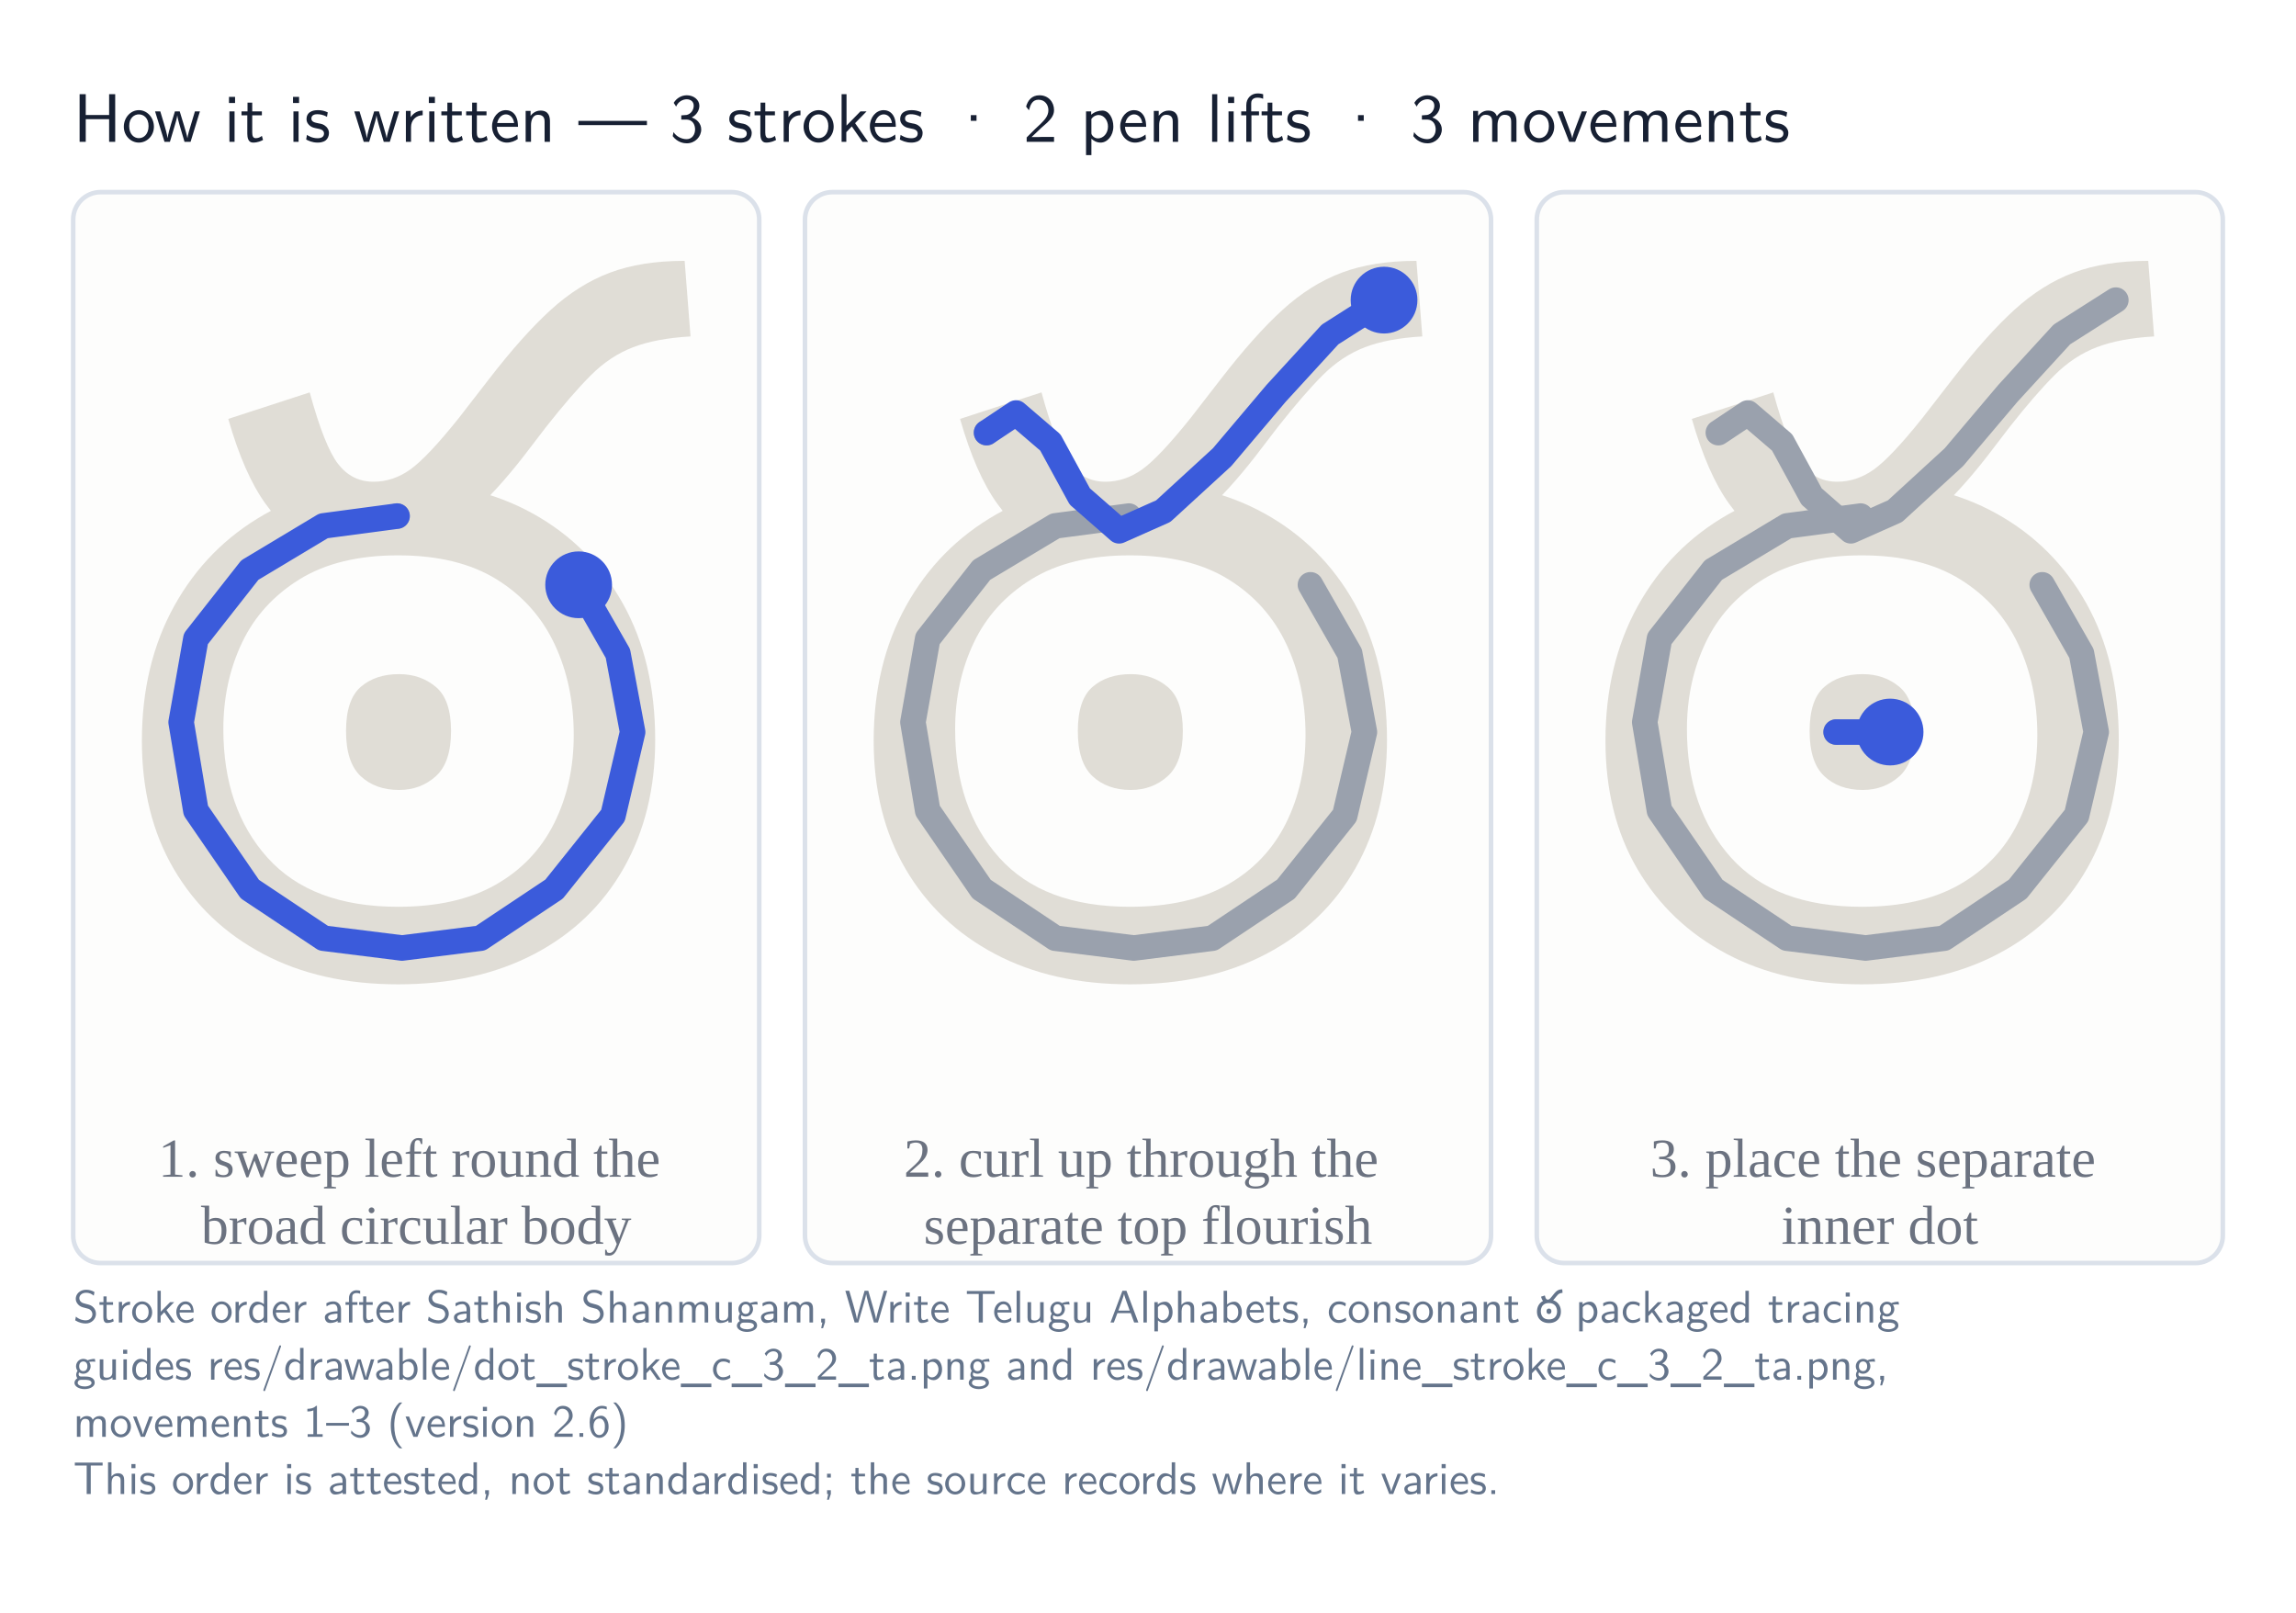
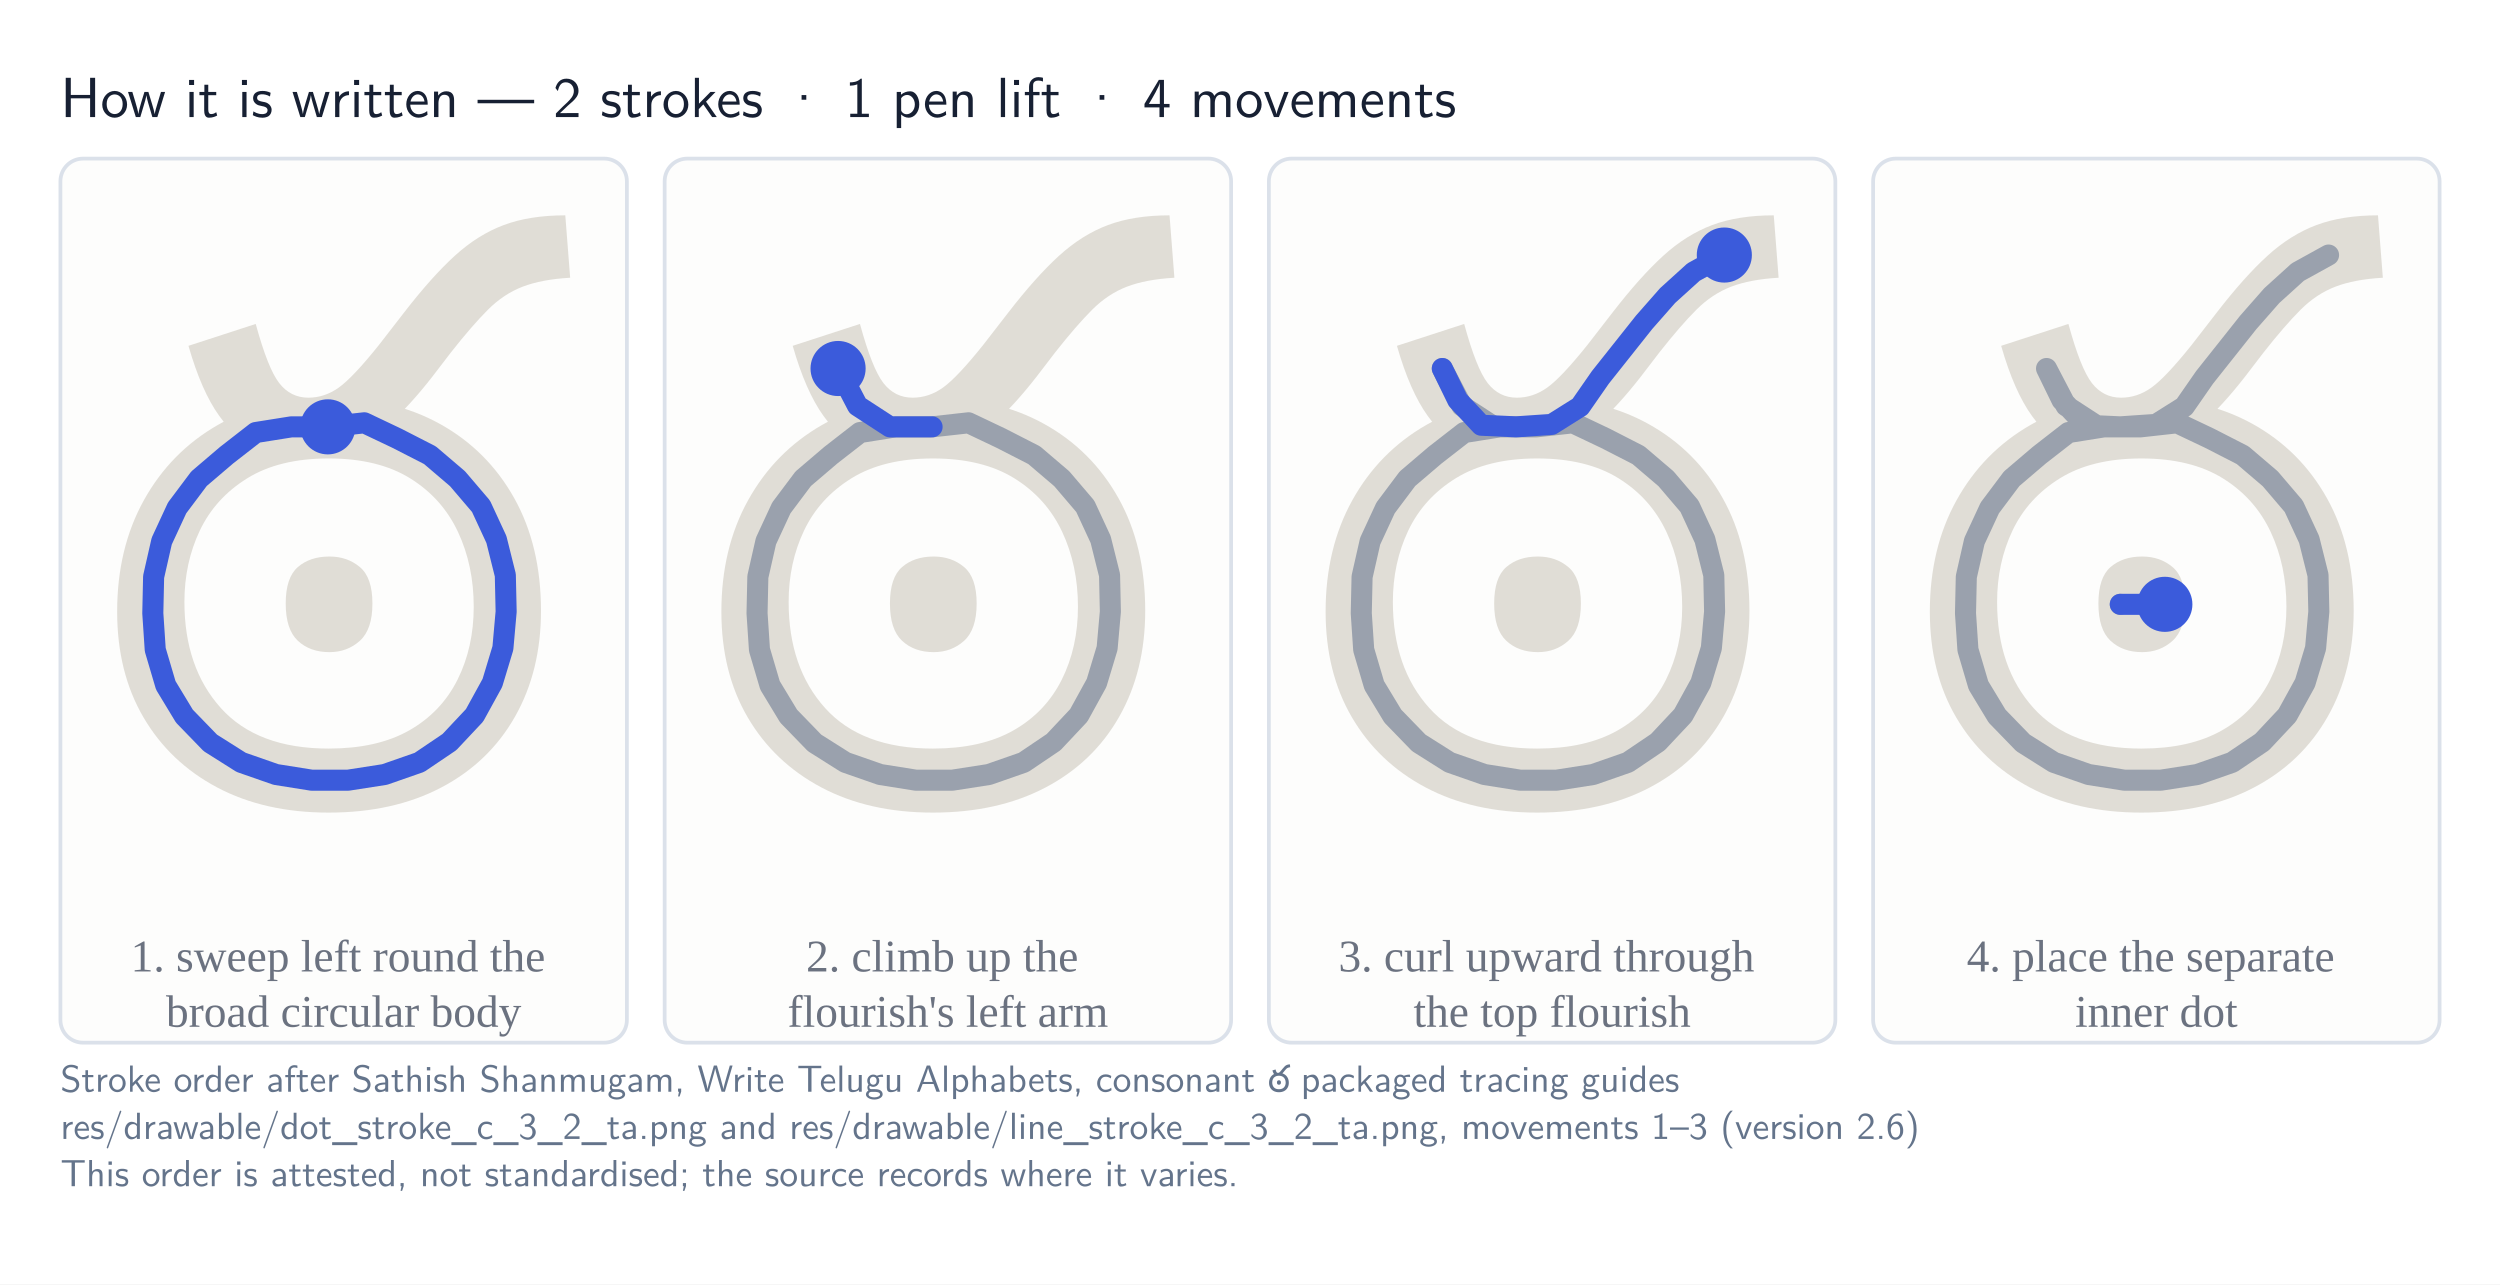
- <svg xmlns="http://www.w3.org/2000/svg" width="502" height="352.6" viewBox="0 0 502 352.6" role="img" aria-label="How to write ఠ: 3 strokes · 2 pen lifts · 3 movements">
-   <rect x="0" y="0" width="502" height="352.6" fill="#ffffff" />
-   <text x="16" y="31" font-family="Latin Modern Sans, sans-serif" font-size="15" fill="#172033">How it is written — 3 strokes · 2 pen lifts · 3 movements</text>
+ <svg xmlns="http://www.w3.org/2000/svg" width="662" height="340.1" viewBox="0 0 662 340.1" role="img" aria-label="How to write ఠ: 2 strokes · 1 pen lift · 4 movements">
+   <rect x="0" y="0" width="662" height="340.1" fill="#ffffff" />
+   <text x="16" y="31" font-family="Latin Modern Sans, sans-serif" font-size="15" fill="#172033">How it is written — 2 strokes · 1 pen lift · 4 movements</text>
  <rect x="16" y="42" width="150" height="234.1" rx="6" fill="#fdfdfc" stroke="#dbe1ea" stroke-width="1" />
  <svg x="16" y="42" width="150" height="234.1" viewBox="-35 -795 699 1090.9" preserveAspectRatio="xMidYMid meet" overflow="hidden">
    <g transform="scale(1,-1)">
      <path class="ductus__glyph" d="M35 236Q35 314 68 373.5Q101 433 159.5 466.5Q218 500 296 500Q375 500 433.5 467.5Q492 435 525 376Q558 317 558 237Q558 163 526 106.5Q494 50 435 19Q376 -12 296 -12Q217 -12 158.5 19Q100 50 67.5 105.5Q35 161 35 236ZM118 248Q118 167 163 117Q208 67 296 67Q356 67 395.5 89.5Q435 112 455 152Q475 192 475 242Q475 293 455.5 334.5Q436 376 396.5 400.5Q357 425 296 425Q235 425 195.5 400.5Q156 376 137 336Q118 296 118 248ZM243 246Q243 278 258 291Q273 304 297 304Q319 304 334.5 291Q350 278 350 246Q350 214 334.5 200Q319 186 297 186Q273 186 258 200Q243 214 243 246ZM265 425Q236 425 209.5 436Q183 447 161 477.5Q139 508 123 564L206 591Q221 536 235 518Q249 500 271 500Q291 500 308.5 512.5Q326 525 358 565L389 605Q423 649 451.5 675Q480 701 512 713Q544 725 588 725L594 648Q559 646 535.5 637Q512 628 492.5 608.5Q473 589 447 556L424 526Q396 490 371 468Q346 446 320.5 435.5Q295 425 265 425Z" fill="#e0ddd6" fill-rule="nonzero" />
-       <path class="ductus__done" d="M295 465 L295 465" fill="none" stroke="#9aa1ad" stroke-width="26" stroke-linecap="round" stroke-linejoin="round" />
-       <path class="ductus__pen" d="M295 465 L220 455 L145 410 L90 340 L75 255 L90 165 L145 85 L220 35 L300 25 L380 35 L455 85 L515 160 L535 245 L520 325 L480 395" fill="none" stroke="#3b5bdb" stroke-width="26" stroke-linecap="round" stroke-linejoin="round" />
-       <circle class="ductus__tip" cx="480" cy="395" r="34" fill="#3b5bdb" />
+       <path class="ductus__done" d="M295 464 L295 464" fill="none" stroke="#9aa1ad" stroke-width="26" stroke-linecap="round" stroke-linejoin="round" />
+       <path class="ductus__pen" d="M295 464 L250 464 L206 457 L170 429 L136 400 L109 364 L90 323 L80 279 L79 234 L82 189 L95 145 L118 107 L150 74 L188 50 L231 35 L275 28 L320 28 L365 35 L408 50 L445 75 L476 108 L498 148 L511 191 L515 236 L514 281 L503 325 L484 366 L455 400 L421 429 L380 450 L340 469 L295 464" fill="none" stroke="#3b5bdb" stroke-width="26" stroke-linecap="round" stroke-linejoin="round" />
+       <circle class="ductus__tip" cx="295" cy="464" r="34" fill="#3b5bdb" />
    </g>
    <text class="ductus__caption" x="314.5" y="208" text-anchor="middle" font-size="56" fill="#6b7280">
      <tspan x="314.5" y="208">1. sweep left round the</tspan>
      <tspan x="314.5" y="276.3">broad circular body</tspan>
    </text>
  </svg>
  <rect x="176" y="42" width="150" height="234.1" rx="6" fill="#fdfdfc" stroke="#dbe1ea" stroke-width="1" />
  <svg x="176" y="42" width="150" height="234.1" viewBox="-35 -795 699 1090.9" preserveAspectRatio="xMidYMid meet" overflow="hidden">
    <g transform="scale(1,-1)">
      <path class="ductus__glyph" d="M35 236Q35 314 68 373.5Q101 433 159.5 466.5Q218 500 296 500Q375 500 433.5 467.5Q492 435 525 376Q558 317 558 237Q558 163 526 106.5Q494 50 435 19Q376 -12 296 -12Q217 -12 158.5 19Q100 50 67.5 105.5Q35 161 35 236ZM118 248Q118 167 163 117Q208 67 296 67Q356 67 395.5 89.5Q435 112 455 152Q475 192 475 242Q475 293 455.5 334.5Q436 376 396.5 400.5Q357 425 296 425Q235 425 195.5 400.5Q156 376 137 336Q118 296 118 248ZM243 246Q243 278 258 291Q273 304 297 304Q319 304 334.5 291Q350 278 350 246Q350 214 334.5 200Q319 186 297 186Q273 186 258 200Q243 214 243 246ZM265 425Q236 425 209.5 436Q183 447 161 477.5Q139 508 123 564L206 591Q221 536 235 518Q249 500 271 500Q291 500 308.5 512.5Q326 525 358 565L389 605Q423 649 451.5 675Q480 701 512 713Q544 725 588 725L594 648Q559 646 535.5 637Q512 628 492.5 608.5Q473 589 447 556L424 526Q396 490 371 468Q346 446 320.5 435.5Q295 425 265 425Z" fill="#e0ddd6" fill-rule="nonzero" />
-       <path class="ductus__done" d="M295 465 L220 455 L145 410 L90 340 L75 255 L90 165 L145 85 L220 35 L300 25 L380 35 L455 85 L515 160 L535 245 L520 325 L480 395" fill="none" stroke="#9aa1ad" stroke-width="26" stroke-linecap="round" stroke-linejoin="round" />
-       <path class="ductus__done" d="M150 550 L150 550" fill="none" stroke="#9aa1ad" stroke-width="26" stroke-linecap="round" stroke-linejoin="round" />
-       <path class="ductus__pen" d="M150 550 L180 570 L215 540 L245 485 L285 450 L330 470 L390 525 L445 590 L500 650 L555 685" fill="none" stroke="#3b5bdb" stroke-width="26" stroke-linecap="round" stroke-linejoin="round" />
-       <circle class="ductus__tip" cx="555" cy="685" r="34" fill="#3b5bdb" />
+       <path class="ductus__done" d="M295 464 L250 464 L206 457 L170 429 L136 400 L109 364 L90 323 L80 279 L79 234 L82 189 L95 145 L118 107 L150 74 L188 50 L231 35 L275 28 L320 28 L365 35 L408 50 L445 75 L476 108 L498 148 L511 191 L515 236 L514 281 L503 325 L484 366 L455 400 L421 429 L380 450 L340 469 L295 464 L295 464" fill="none" stroke="#9aa1ad" stroke-width="26" stroke-linecap="round" stroke-linejoin="round" />
+       <path class="ductus__pen" d="M295 464 L243 464 L203 490 L179 536" fill="none" stroke="#3b5bdb" stroke-width="26" stroke-linecap="round" stroke-linejoin="round" />
+       <circle class="ductus__tip" cx="179" cy="536" r="34" fill="#3b5bdb" />
    </g>
    <text class="ductus__caption" x="314.5" y="208" text-anchor="middle" font-size="56" fill="#6b7280">
-       <tspan x="314.5" y="208">2. curl up through the</tspan>
-       <tspan x="314.5" y="276.3">separate top flourish</tspan>
+       <tspan x="314.5" y="208">2. climb up the</tspan>
+       <tspan x="314.5" y="276.3">flourish's left arm</tspan>
    </text>
  </svg>
  <rect x="336" y="42" width="150" height="234.1" rx="6" fill="#fdfdfc" stroke="#dbe1ea" stroke-width="1" />
  <svg x="336" y="42" width="150" height="234.1" viewBox="-35 -795 699 1090.9" preserveAspectRatio="xMidYMid meet" overflow="hidden">
    <g transform="scale(1,-1)">
      <path class="ductus__glyph" d="M35 236Q35 314 68 373.5Q101 433 159.5 466.5Q218 500 296 500Q375 500 433.5 467.5Q492 435 525 376Q558 317 558 237Q558 163 526 106.5Q494 50 435 19Q376 -12 296 -12Q217 -12 158.5 19Q100 50 67.5 105.5Q35 161 35 236ZM118 248Q118 167 163 117Q208 67 296 67Q356 67 395.5 89.5Q435 112 455 152Q475 192 475 242Q475 293 455.5 334.5Q436 376 396.5 400.5Q357 425 296 425Q235 425 195.5 400.5Q156 376 137 336Q118 296 118 248ZM243 246Q243 278 258 291Q273 304 297 304Q319 304 334.5 291Q350 278 350 246Q350 214 334.5 200Q319 186 297 186Q273 186 258 200Q243 214 243 246ZM265 425Q236 425 209.5 436Q183 447 161 477.5Q139 508 123 564L206 591Q221 536 235 518Q249 500 271 500Q291 500 308.5 512.5Q326 525 358 565L389 605Q423 649 451.5 675Q480 701 512 713Q544 725 588 725L594 648Q559 646 535.5 637Q512 628 492.5 608.5Q473 589 447 556L424 526Q396 490 371 468Q346 446 320.5 435.5Q295 425 265 425Z" fill="#e0ddd6" fill-rule="nonzero" />
-       <path class="ductus__done" d="M295 465 L220 455 L145 410 L90 340 L75 255 L90 165 L145 85 L220 35 L300 25 L380 35 L455 85 L515 160 L535 245 L520 325 L480 395" fill="none" stroke="#9aa1ad" stroke-width="26" stroke-linecap="round" stroke-linejoin="round" />
-       <path class="ductus__done" d="M150 550 L180 570 L215 540 L245 485 L285 450 L330 470 L390 525 L445 590 L500 650 L555 685" fill="none" stroke="#9aa1ad" stroke-width="26" stroke-linecap="round" stroke-linejoin="round" />
+       <path class="ductus__done" d="M295 464 L250 464 L206 457 L170 429 L136 400 L109 364 L90 323 L80 279 L79 234 L82 189 L95 145 L118 107 L150 74 L188 50 L231 35 L275 28 L320 28 L365 35 L408 50 L445 75 L476 108 L498 148 L511 191 L515 236 L514 281 L503 325 L484 366 L455 400 L421 429 L380 450 L340 469 L295 464 L243 464 L203 490 L179 536 L179 536" fill="none" stroke="#9aa1ad" stroke-width="26" stroke-linecap="round" stroke-linejoin="round" />
+       <path class="ductus__pen" d="M179 536 L198 497 L227 466 L270 464 L314 467 L349 489 L374 525 L401 559 L428 593 L457 626 L489 655 L527 676" fill="none" stroke="#3b5bdb" stroke-width="26" stroke-linecap="round" stroke-linejoin="round" />
+       <circle class="ductus__tip" cx="527" cy="676" r="34" fill="#3b5bdb" />
+     </g>
+     <text class="ductus__caption" x="314.5" y="208" text-anchor="middle" font-size="56" fill="#6b7280">
+       <tspan x="314.5" y="208">3. curl upward through</tspan>
+       <tspan x="314.5" y="276.3">the top flourish</tspan>
+     </text>
+   </svg>
+   <rect x="496" y="42" width="150" height="234.1" rx="6" fill="#fdfdfc" stroke="#dbe1ea" stroke-width="1" />
+   <svg x="496" y="42" width="150" height="234.1" viewBox="-35 -795 699 1090.9" preserveAspectRatio="xMidYMid meet" overflow="hidden">
+     <g transform="scale(1,-1)">
+       <path class="ductus__glyph" d="M35 236Q35 314 68 373.5Q101 433 159.5 466.5Q218 500 296 500Q375 500 433.5 467.5Q492 435 525 376Q558 317 558 237Q558 163 526 106.5Q494 50 435 19Q376 -12 296 -12Q217 -12 158.5 19Q100 50 67.5 105.5Q35 161 35 236ZM118 248Q118 167 163 117Q208 67 296 67Q356 67 395.5 89.5Q435 112 455 152Q475 192 475 242Q475 293 455.5 334.5Q436 376 396.5 400.5Q357 425 296 425Q235 425 195.5 400.5Q156 376 137 336Q118 296 118 248ZM243 246Q243 278 258 291Q273 304 297 304Q319 304 334.5 291Q350 278 350 246Q350 214 334.5 200Q319 186 297 186Q273 186 258 200Q243 214 243 246ZM265 425Q236 425 209.5 436Q183 447 161 477.5Q139 508 123 564L206 591Q221 536 235 518Q249 500 271 500Q291 500 308.5 512.5Q326 525 358 565L389 605Q423 649 451.5 675Q480 701 512 713Q544 725 588 725L594 648Q559 646 535.5 637Q512 628 492.5 608.5Q473 589 447 556L424 526Q396 490 371 468Q346 446 320.5 435.5Q295 425 265 425Z" fill="#e0ddd6" fill-rule="nonzero" />
+       <path class="ductus__done" d="M295 464 L250 464 L206 457 L170 429 L136 400 L109 364 L90 323 L80 279 L79 234 L82 189 L95 145 L118 107 L150 74 L188 50 L231 35 L275 28 L320 28 L365 35 L408 50 L445 75 L476 108 L498 148 L511 191 L515 236 L514 281 L503 325 L484 366 L455 400 L421 429 L380 450 L340 469 L295 464 L243 464 L203 490 L179 536 L198 497 L227 466 L270 464 L314 467 L349 489 L374 525 L401 559 L428 593 L457 626 L489 655 L527 676" fill="none" stroke="#9aa1ad" stroke-width="26" stroke-linecap="round" stroke-linejoin="round" />
      <path class="ductus__done" d="M270 245 L270 245" fill="none" stroke="#9aa1ad" stroke-width="26" stroke-linecap="round" stroke-linejoin="round" />
      <path class="ductus__pen" d="M270 245 L325 245" fill="none" stroke="#3b5bdb" stroke-width="26" stroke-linecap="round" stroke-linejoin="round" />
      <circle class="ductus__tip" cx="325" cy="245" r="34" fill="#3b5bdb" />
    </g>
    <text class="ductus__caption" x="314.5" y="208" text-anchor="middle" font-size="56" fill="#6b7280">
-       <tspan x="314.5" y="208">3. place the separate</tspan>
+       <tspan x="314.5" y="208">4. place the separate</tspan>
      <tspan x="314.5" y="276.3">inner dot</tspan>
    </text>
  </svg>
-   <text x="16" y="289.1" font-family="Latin Modern Sans, sans-serif" font-size="10" fill="#64748b">Stroke order after Sathish Shanmugam, Write Telugu Alphabets, consonant ఠ packaged tracing</text>
-   <text x="16" y="301.6" font-family="Latin Modern Sans, sans-serif" font-size="10" fill="#64748b">guides res/drawable/dot_stroke_c_3_2_ta.png and res/drawable/line_stroke_c_3_2_ta.png,</text>
-   <text x="16" y="314.1" font-family="Latin Modern Sans, sans-serif" font-size="10" fill="#64748b">movements 1–3 (version 2.6)</text>
-   <text x="16" y="326.6" font-family="Latin Modern Sans, sans-serif" font-size="10" fill="#64748b">This order is attested, not standardised; the source records where it varies.</text>
+   <text x="16" y="289.1" font-family="Latin Modern Sans, sans-serif" font-size="10" fill="#64748b">Stroke order after Sathish Shanmugam, Write Telugu Alphabets, consonant ఠ packaged tracing guides</text>
+   <text x="16" y="301.6" font-family="Latin Modern Sans, sans-serif" font-size="10" fill="#64748b">res/drawable/dot_stroke_c_3_2_ta.png and res/drawable/line_stroke_c_3_2_ta.png, movements 1–3 (version 2.6)</text>
+   <text x="16" y="314.1" font-family="Latin Modern Sans, sans-serif" font-size="10" fill="#64748b">This order is attested, not standardised; the source records where it varies.</text>
</svg>
